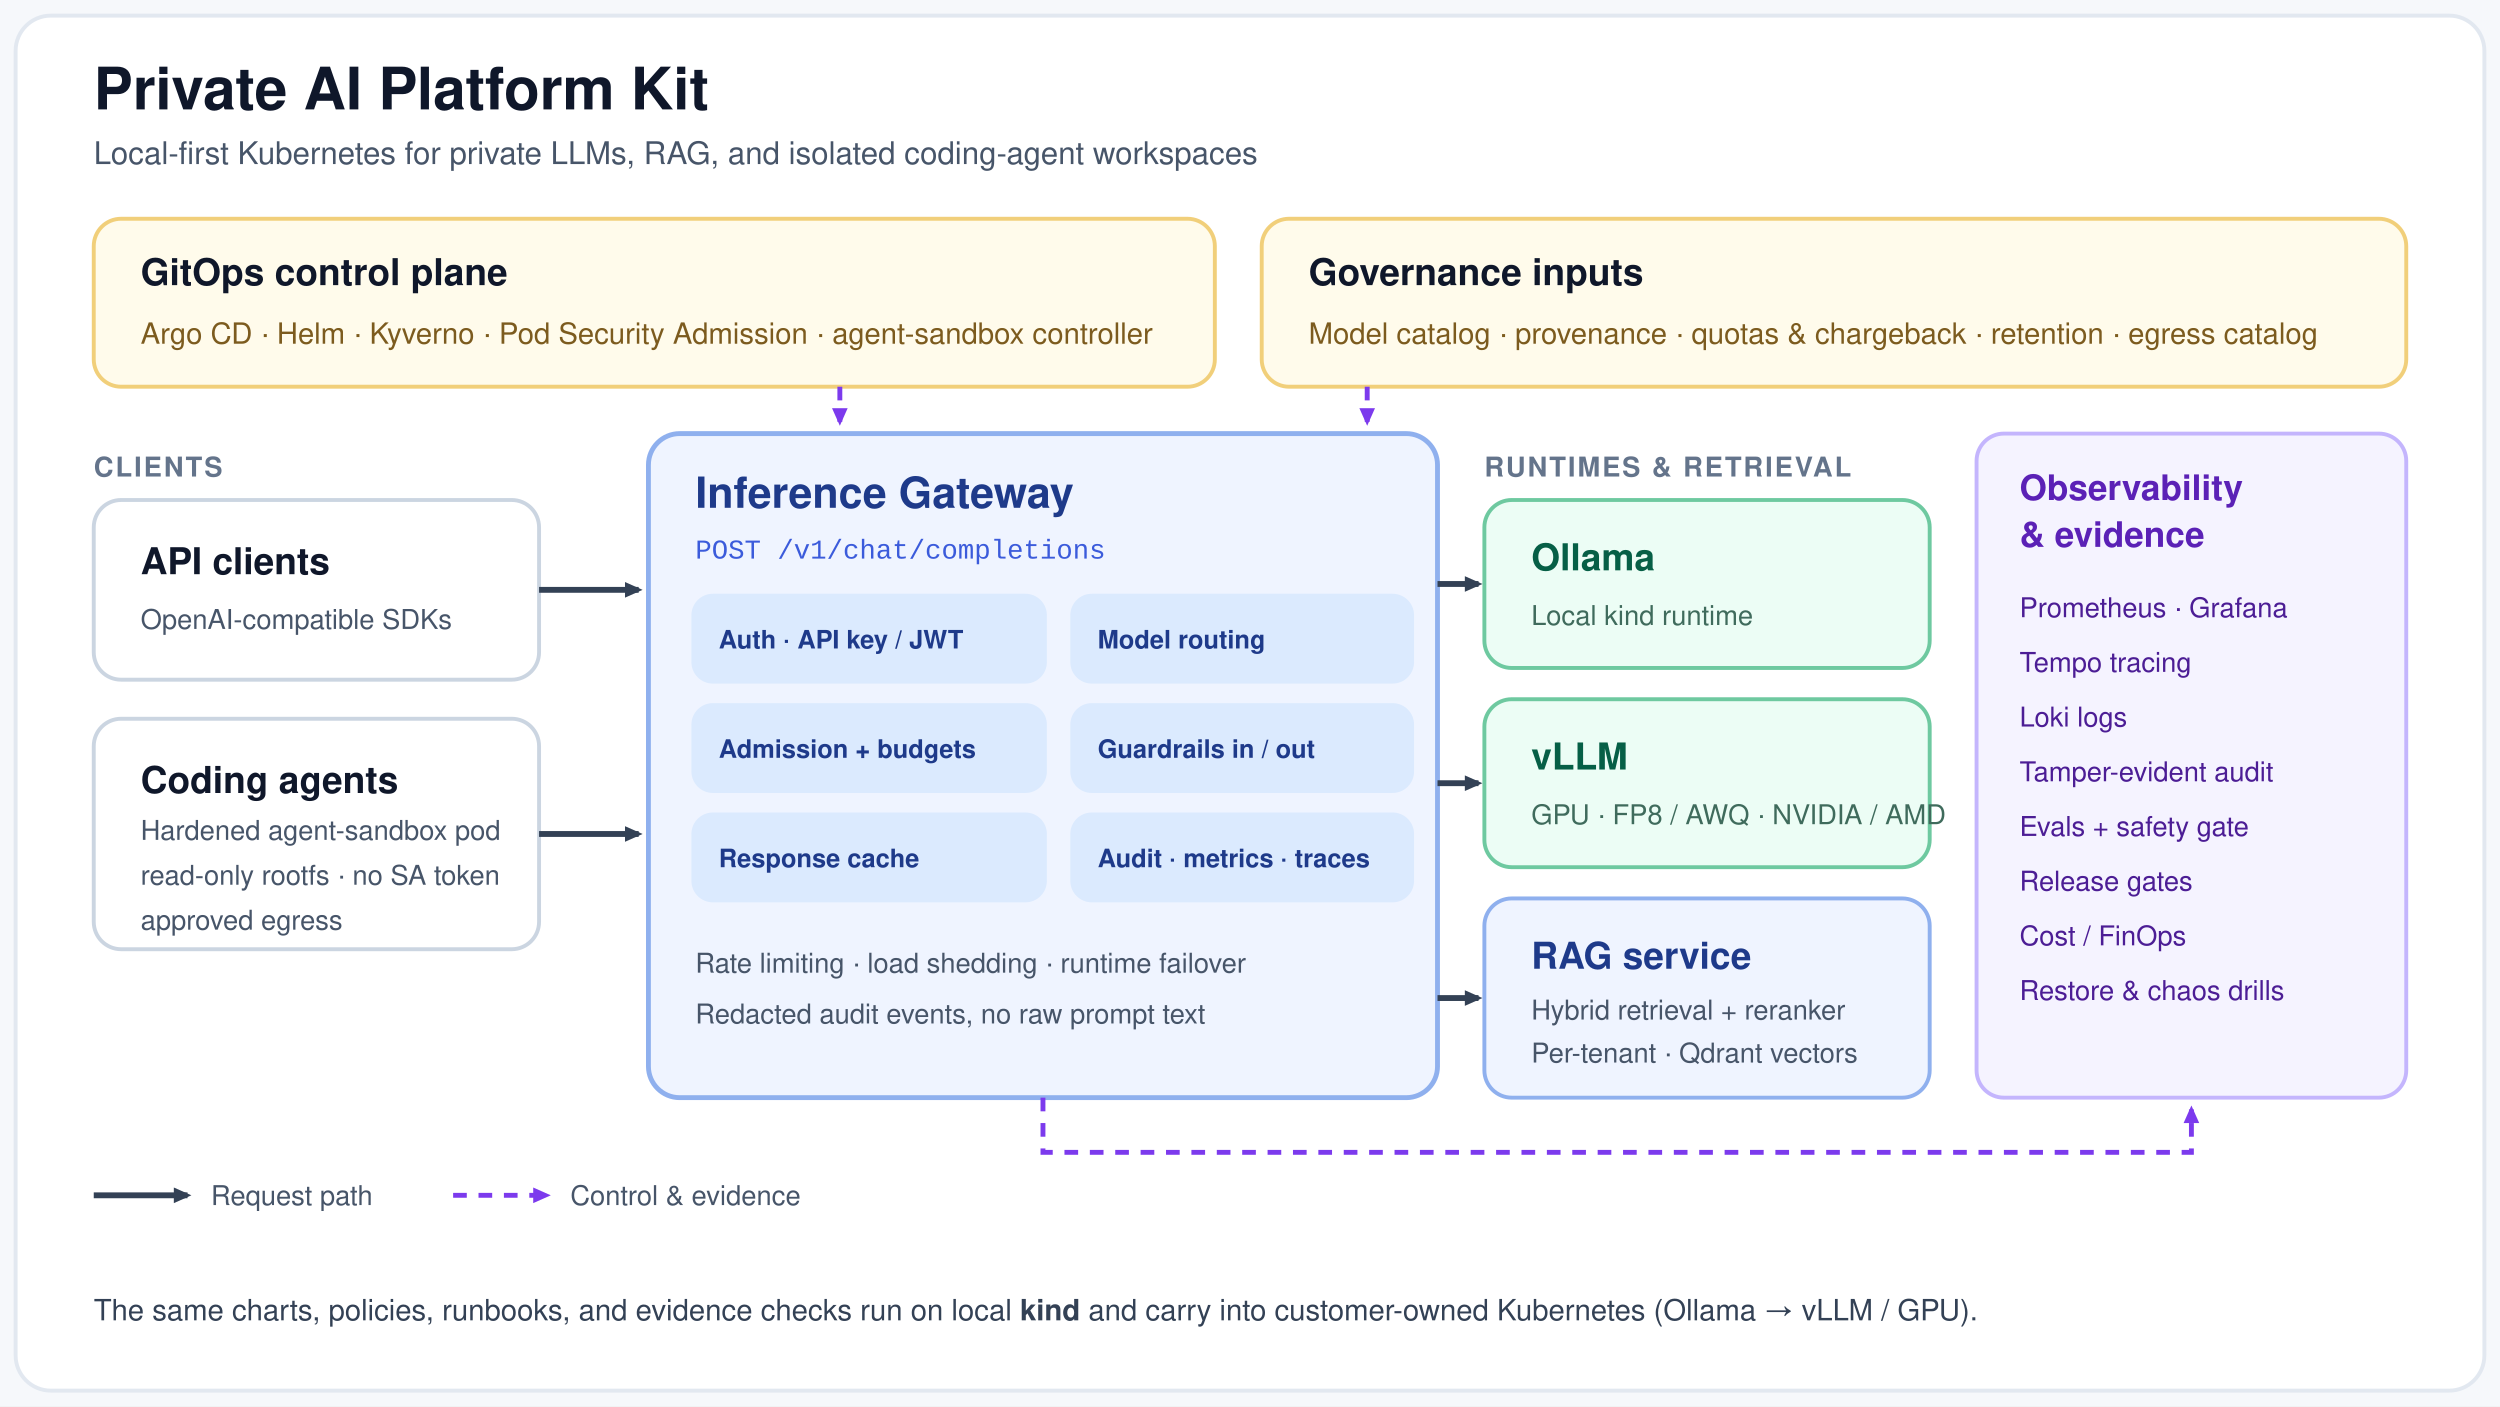
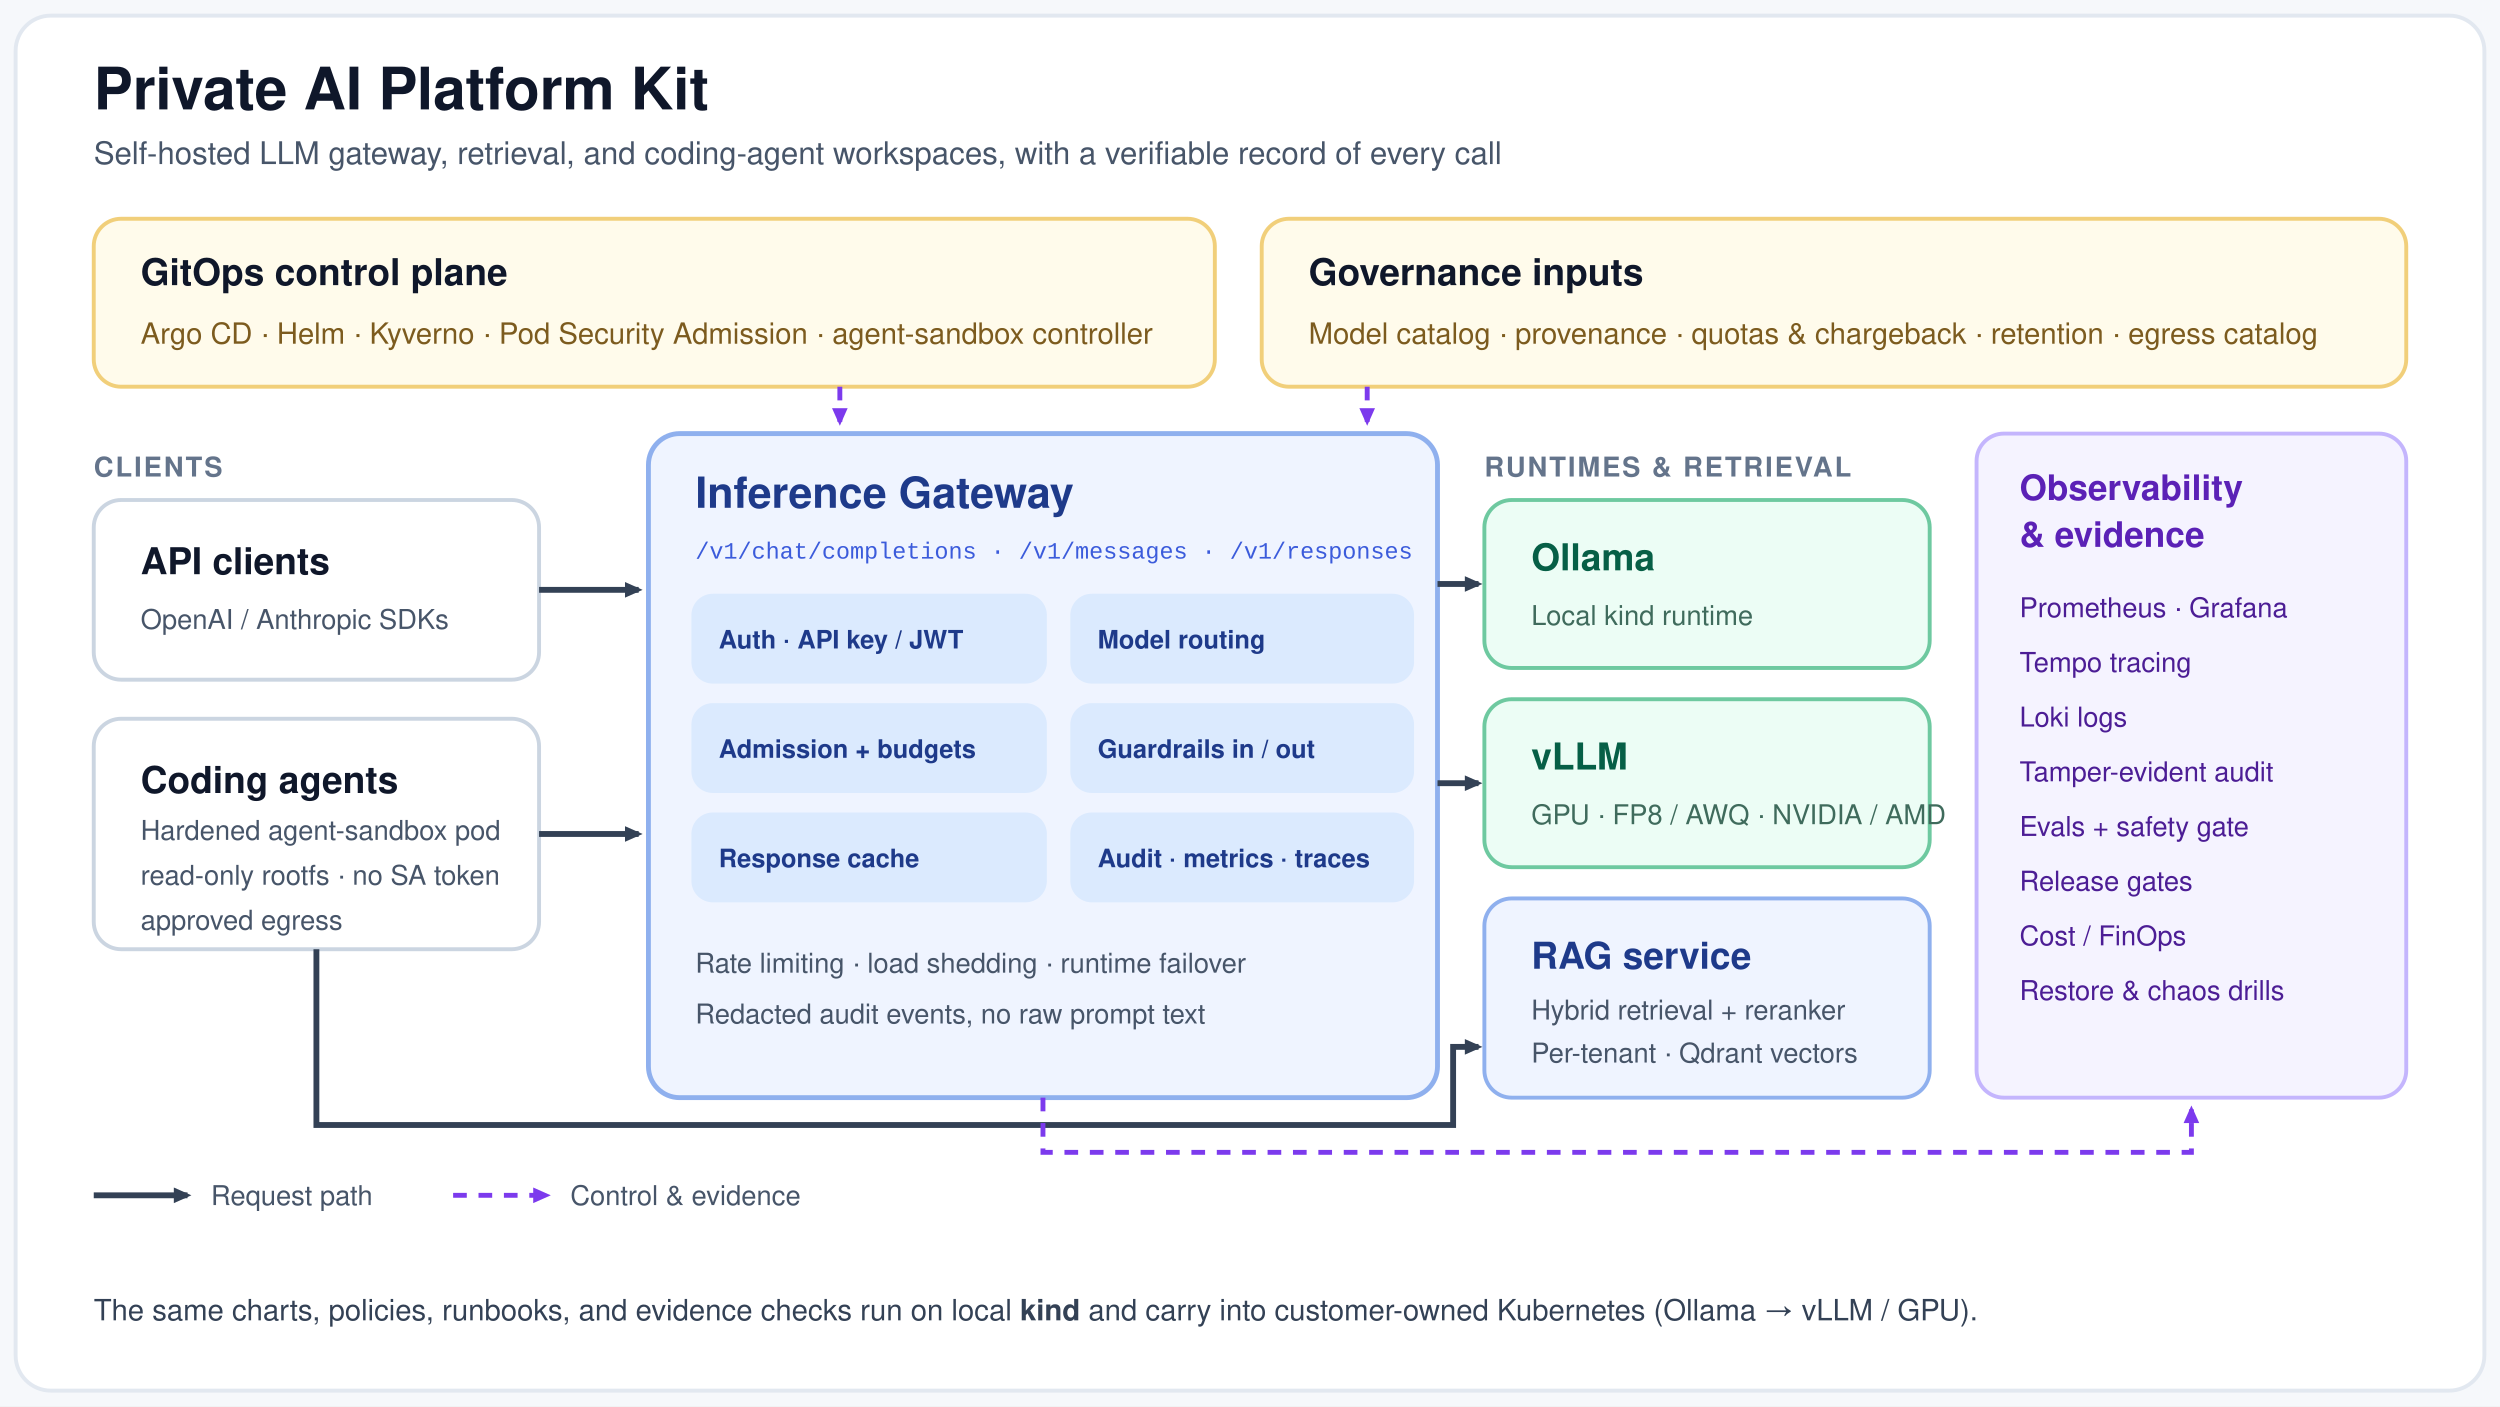
<svg xmlns="http://www.w3.org/2000/svg" width="1280" height="720" viewBox="0 0 1280 720" role="img" aria-labelledby="title desc" font-family="'Segoe UI', Helvetica, Arial, sans-serif">
  <defs>
    <marker id="arrow" markerWidth="13" markerHeight="13" refX="9" refY="6" orient="auto" markerUnits="userSpaceOnUse">
      <path d="M2,2 L11,6 L2,10 Z" fill="#334155" />
    </marker>
    <marker id="arrowSoft" markerWidth="13" markerHeight="13" refX="9" refY="6" orient="auto" markerUnits="userSpaceOnUse">
      <path d="M2,2 L11,6 L2,10 Z" fill="#7c3aed" />
    </marker>
  </defs>
  <rect x="0" y="0" width="1280" height="720" fill="#f6f8fb" />
  <rect x="8" y="8" width="1264" height="704" rx="18" fill="#ffffff" stroke="#e2e8f0" stroke-width="2" />
  <text x="48" y="56" font-size="30" font-weight="800" fill="#0f172a">Private AI Platform Kit</text>
-   <text x="48" y="84" font-size="16" fill="#475569">Local-first Kubernetes for private LLMs, RAG, and isolated coding-agent workspaces</text>
+   <text x="48" y="84" font-size="16" fill="#475569">Self-hosted LLM gateway, retrieval, and coding-agent workspaces, with a verifiable record of every call</text>
  <rect x="48" y="112" width="574" height="86" rx="14" fill="#fffbeb" stroke="#f1cf7a" stroke-width="2" />
  <text x="72" y="146" font-size="19" font-weight="700" fill="#0f172a">GitOps control plane</text>
  <text x="72" y="176" font-size="15" fill="#7c5b1e">Argo CD · Helm · Kyverno · Pod Security Admission · agent-sandbox controller</text>
  <rect x="646" y="112" width="586" height="86" rx="14" fill="#fffbeb" stroke="#f1cf7a" stroke-width="2" />
  <text x="670" y="146" font-size="19" font-weight="700" fill="#0f172a">Governance inputs</text>
  <text x="670" y="176" font-size="15" fill="#7c5b1e">Model catalog · provenance · quotas &amp; chargeback · retention · egress catalog</text>
  <text x="48" y="244" font-size="14" font-weight="700" fill="#64748b" letter-spacing="1">CLIENTS</text>
  <rect x="48" y="256" width="228" height="92" rx="14" fill="#ffffff" stroke="#cbd5e1" stroke-width="2" />
  <text x="72" y="294" font-size="19" font-weight="700" fill="#0f172a">API clients</text>
-   <text x="72" y="322" font-size="14" fill="#475569">OpenAI-compatible SDKs</text>
+   <text x="72" y="322" font-size="14" fill="#475569">OpenAI / Anthropic SDKs</text>
  <rect x="48" y="368" width="228" height="118" rx="14" fill="#ffffff" stroke="#cbd5e1" stroke-width="2" />
  <text x="72" y="406" font-size="19" font-weight="700" fill="#0f172a">Coding agents</text>
  <text x="72" y="430" font-size="14" fill="#475569">Hardened agent-sandbox pod</text>
  <text x="72" y="453" font-size="14" fill="#475569">read-only rootfs · no SA token</text>
  <text x="72" y="476" font-size="14" fill="#475569">approved egress</text>
  <rect x="332" y="222" width="404" height="340" rx="16" fill="#eff4ff" stroke="#8fb0ee" stroke-width="2.5" />
  <text x="356" y="260" font-size="22" font-weight="800" fill="#1e3a8a">Inference Gateway</text>
-   <text x="356" y="286" font-size="14" fill="#3b5bdb" font-family="'Courier New', monospace">POST /v1/chat/completions</text>
+   <text x="356" y="286" font-size="12" fill="#3b5bdb" font-family="'Courier New', monospace">/v1/chat/completions · /v1/messages · /v1/responses</text>
  <rect x="354" y="304" width="182" height="46" rx="11" fill="#dbeafe" />
  <text x="368" y="332" font-size="13" font-weight="600" fill="#1e3a8a">Auth · API key / JWT</text>
  <rect x="548" y="304" width="176" height="46" rx="11" fill="#dbeafe" />
  <text x="562" y="332" font-size="13" font-weight="600" fill="#1e3a8a">Model routing</text>
  <rect x="354" y="360" width="182" height="46" rx="11" fill="#dbeafe" />
  <text x="368" y="388" font-size="13" font-weight="600" fill="#1e3a8a">Admission + budgets</text>
  <rect x="548" y="360" width="176" height="46" rx="11" fill="#dbeafe" />
  <text x="562" y="388" font-size="13" font-weight="600" fill="#1e3a8a">Guardrails in / out</text>
  <rect x="354" y="416" width="182" height="46" rx="11" fill="#dbeafe" />
  <text x="368" y="444" font-size="13" font-weight="600" fill="#1e3a8a">Response cache</text>
  <rect x="548" y="416" width="176" height="46" rx="11" fill="#dbeafe" />
  <text x="562" y="444" font-size="13" font-weight="600" fill="#1e3a8a">Audit · metrics · traces</text>
  <text x="356" y="498" font-size="14" fill="#475569">Rate limiting · load shedding · runtime failover</text>
  <text x="356" y="524" font-size="14" fill="#475569">Redacted audit events, no raw prompt text</text>
  <text x="760" y="244" font-size="14" font-weight="700" fill="#64748b" letter-spacing="1">RUNTIMES &amp; RETRIEVAL</text>
  <rect x="760" y="256" width="228" height="86" rx="14" fill="#ecfdf5" stroke="#6ec9a0" stroke-width="2" />
  <text x="784" y="292" font-size="19" font-weight="700" fill="#065f46">Ollama</text>
  <text x="784" y="320" font-size="14" fill="#3f6b5c">Local kind runtime</text>
  <rect x="760" y="358" width="228" height="86" rx="14" fill="#ecfdf5" stroke="#6ec9a0" stroke-width="2" />
  <text x="784" y="394" font-size="19" font-weight="700" fill="#065f46">vLLM</text>
  <text x="784" y="422" font-size="14" fill="#3f6b5c">GPU · FP8 / AWQ · NVIDIA / AMD</text>
  <rect x="760" y="460" width="228" height="102" rx="14" fill="#eff4ff" stroke="#8fb0ee" stroke-width="2" />
  <text x="784" y="496" font-size="19" font-weight="700" fill="#1e3a8a">RAG service</text>
  <text x="784" y="522" font-size="14" fill="#475569">Hybrid retrieval + reranker</text>
  <text x="784" y="544" font-size="14" fill="#475569">Per-tenant · Qdrant vectors</text>
  <rect x="1012" y="222" width="220" height="340" rx="14" fill="#f5f3ff" stroke="#c4b5fd" stroke-width="2" />
  <text x="1034" y="256" font-size="18" font-weight="700" fill="#5b21b6">Observability</text>
  <text x="1034" y="280" font-size="18" font-weight="700" fill="#5b21b6">&amp; evidence</text>
  <text x="1034" y="316" font-size="14" fill="#4c1d95">Prometheus · Grafana</text>
  <text x="1034" y="344" font-size="14" fill="#4c1d95">Tempo tracing</text>
  <text x="1034" y="372" font-size="14" fill="#4c1d95">Loki logs</text>
  <text x="1034" y="400" font-size="14" fill="#4c1d95">Tamper-evident audit</text>
  <text x="1034" y="428" font-size="14" fill="#4c1d95">Evals + safety gate</text>
  <text x="1034" y="456" font-size="14" fill="#4c1d95">Release gates</text>
  <text x="1034" y="484" font-size="14" fill="#4c1d95">Cost / FinOps</text>
  <text x="1034" y="512" font-size="14" fill="#4c1d95">Restore &amp; chaos drills</text>
  <path d="M276 302 L327 302" fill="none" stroke="#334155" stroke-width="3" marker-end="url(#arrow)" />
  <path d="M276 427 L327 427" fill="none" stroke="#334155" stroke-width="3" marker-end="url(#arrow)" />
  <path d="M736 299 L757 299" fill="none" stroke="#334155" stroke-width="3" marker-end="url(#arrow)" />
  <path d="M736 401 L757 401" fill="none" stroke="#334155" stroke-width="3" marker-end="url(#arrow)" />
-   <path d="M736 511 L757 511" fill="none" stroke="#334155" stroke-width="3" marker-end="url(#arrow)" />
+   <path d="M162 486 L162 576 L744 576 L744 536 L757 536" fill="none" stroke="#334155" stroke-width="3" marker-end="url(#arrow)" />
  <path d="M430 198 L430 216" fill="none" stroke="#7c3aed" stroke-width="2.5" stroke-dasharray="7 6" marker-end="url(#arrowSoft)" />
  <path d="M700 198 L700 216" fill="none" stroke="#7c3aed" stroke-width="2.5" stroke-dasharray="7 6" marker-end="url(#arrowSoft)" />
  <path d="M534 562 L534 590 L1122 590 L1122 568" fill="none" stroke="#7c3aed" stroke-width="2.5" stroke-dasharray="7 6" marker-end="url(#arrowSoft)" />
  <path d="M48 612 L96 612" fill="none" stroke="#334155" stroke-width="3" marker-end="url(#arrow)" />
  <text x="108" y="617" font-size="14" fill="#475569">Request path</text>
  <path d="M232 612 L280 612" fill="none" stroke="#7c3aed" stroke-width="2.5" stroke-dasharray="7 6" marker-end="url(#arrowSoft)" />
  <text x="292" y="617" font-size="14" fill="#475569">Control &amp; evidence</text>
  <text x="48" y="676" font-size="15" fill="#334155">The same charts, policies, runbooks, and evidence checks run on local <tspan font-weight="700">kind</tspan> and carry into customer-owned Kubernetes (Ollama → vLLM / GPU).</text>
</svg>
